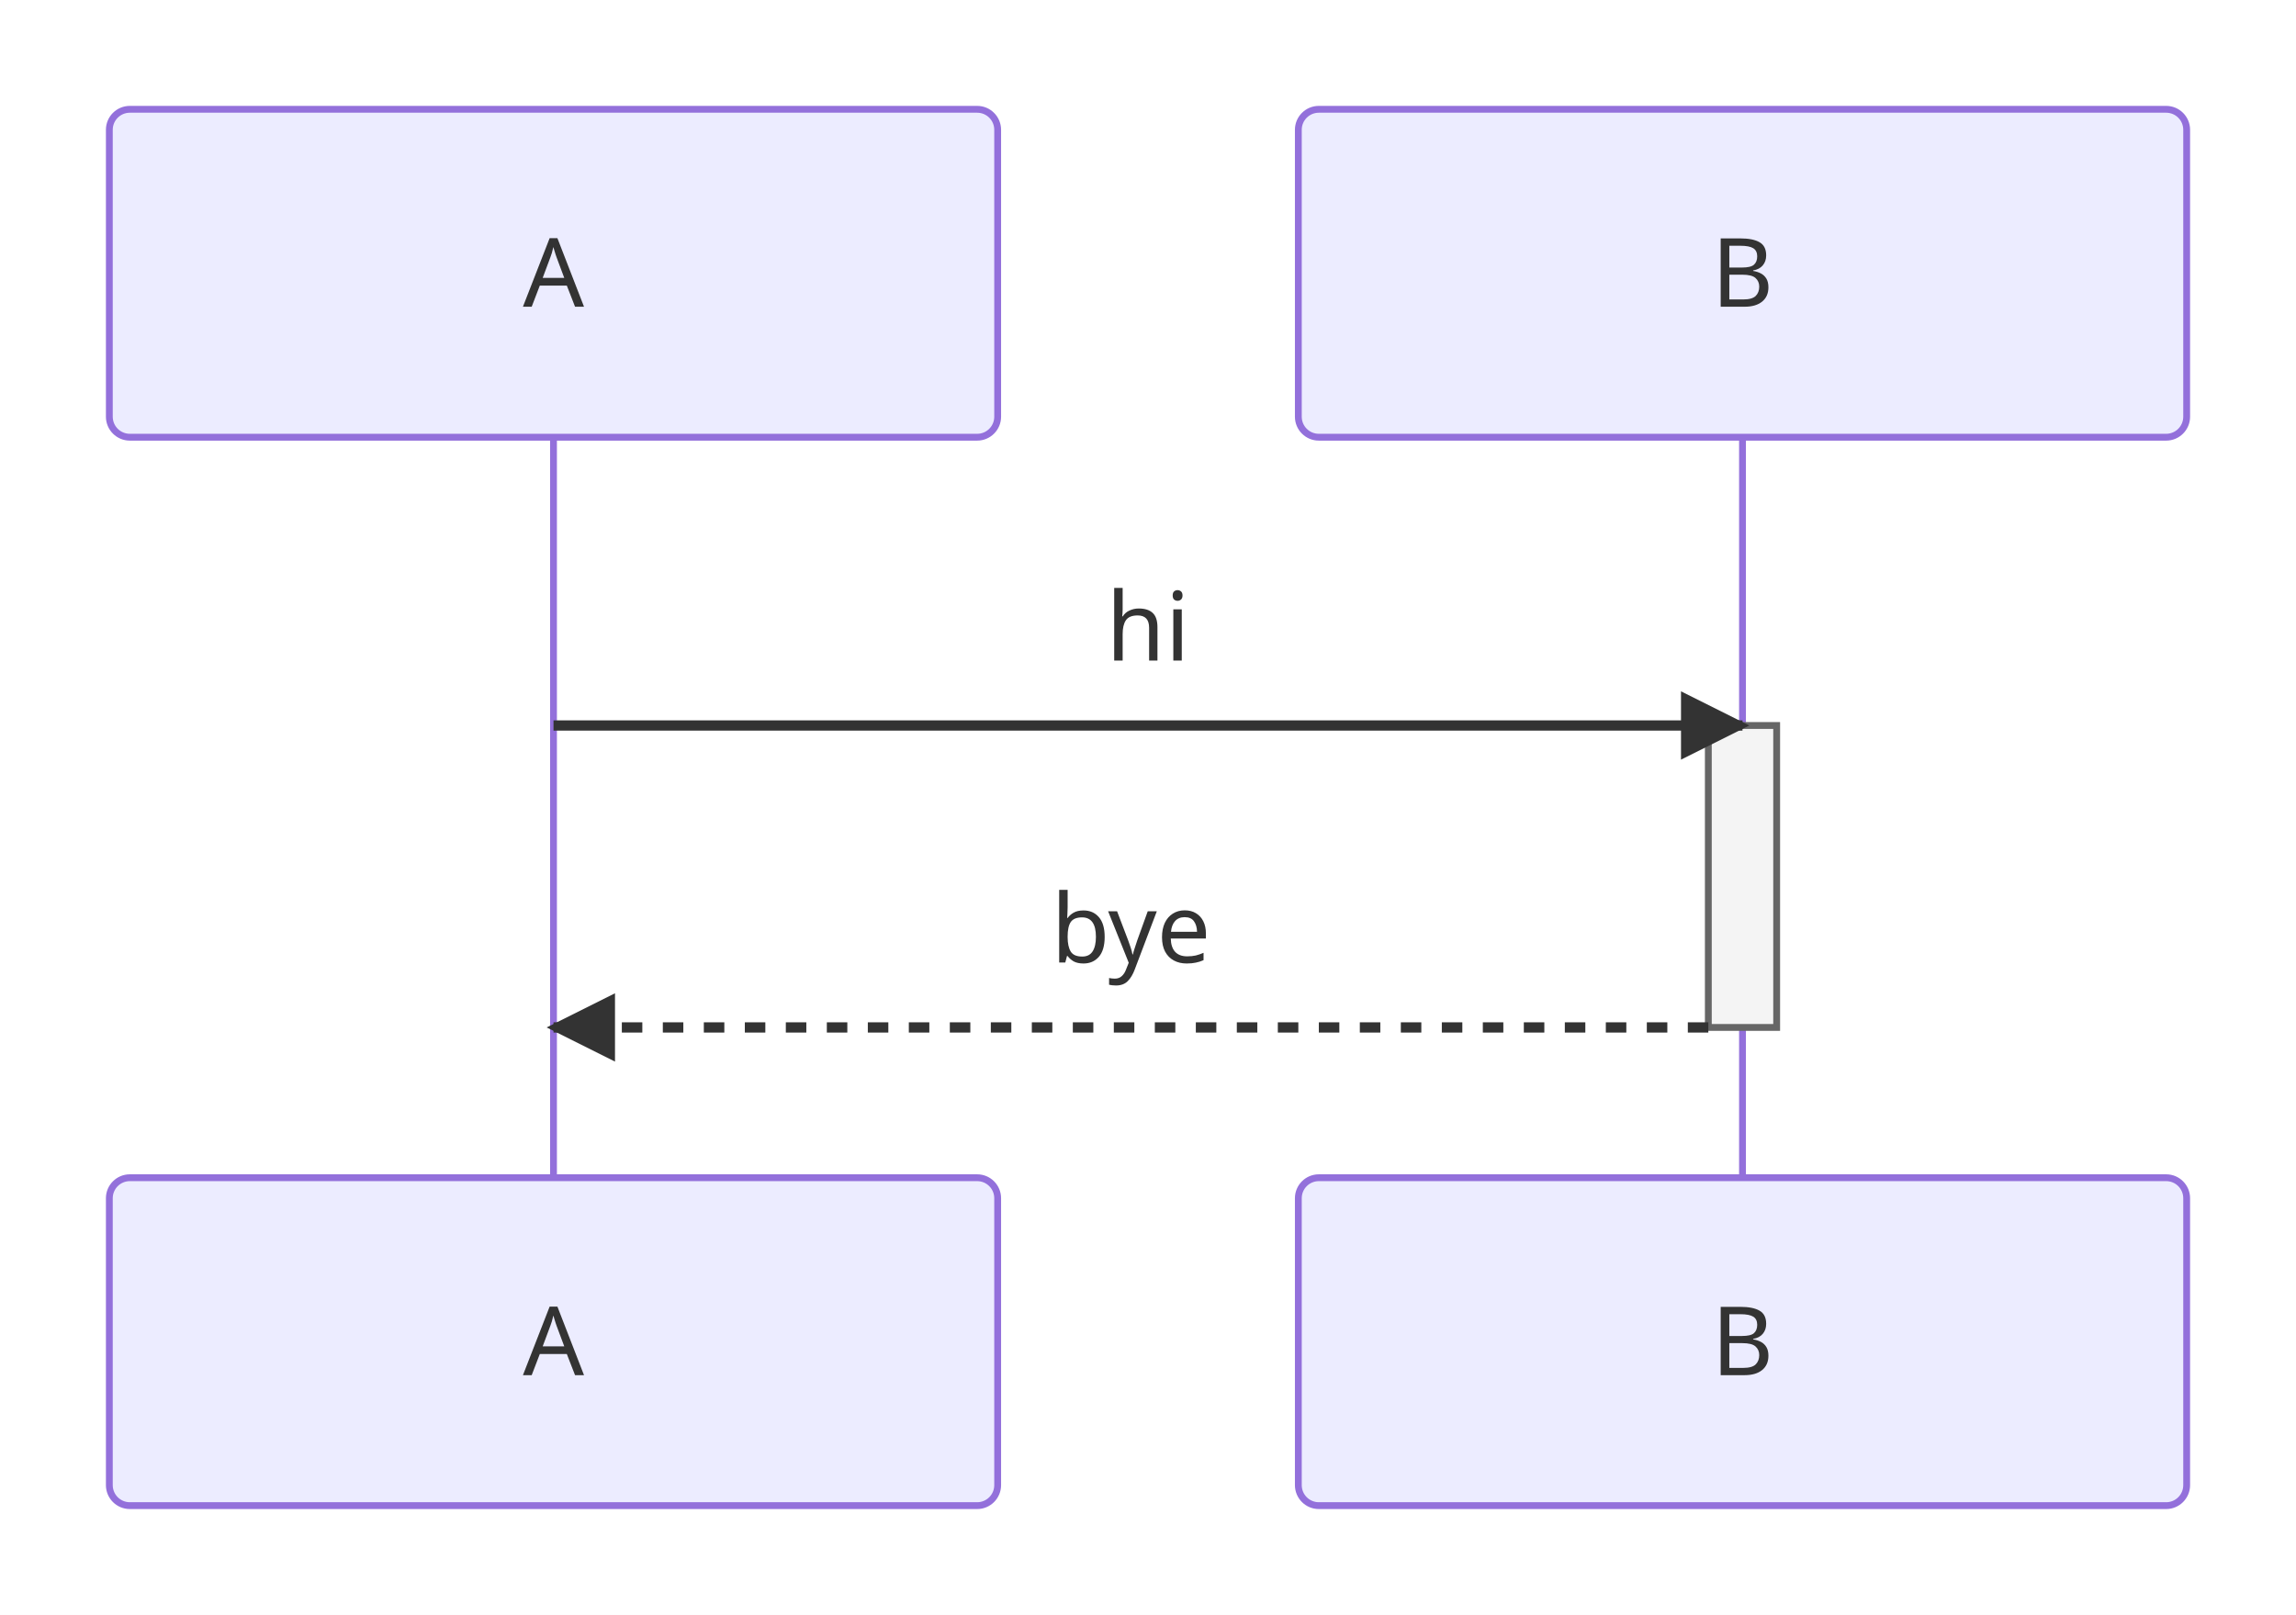
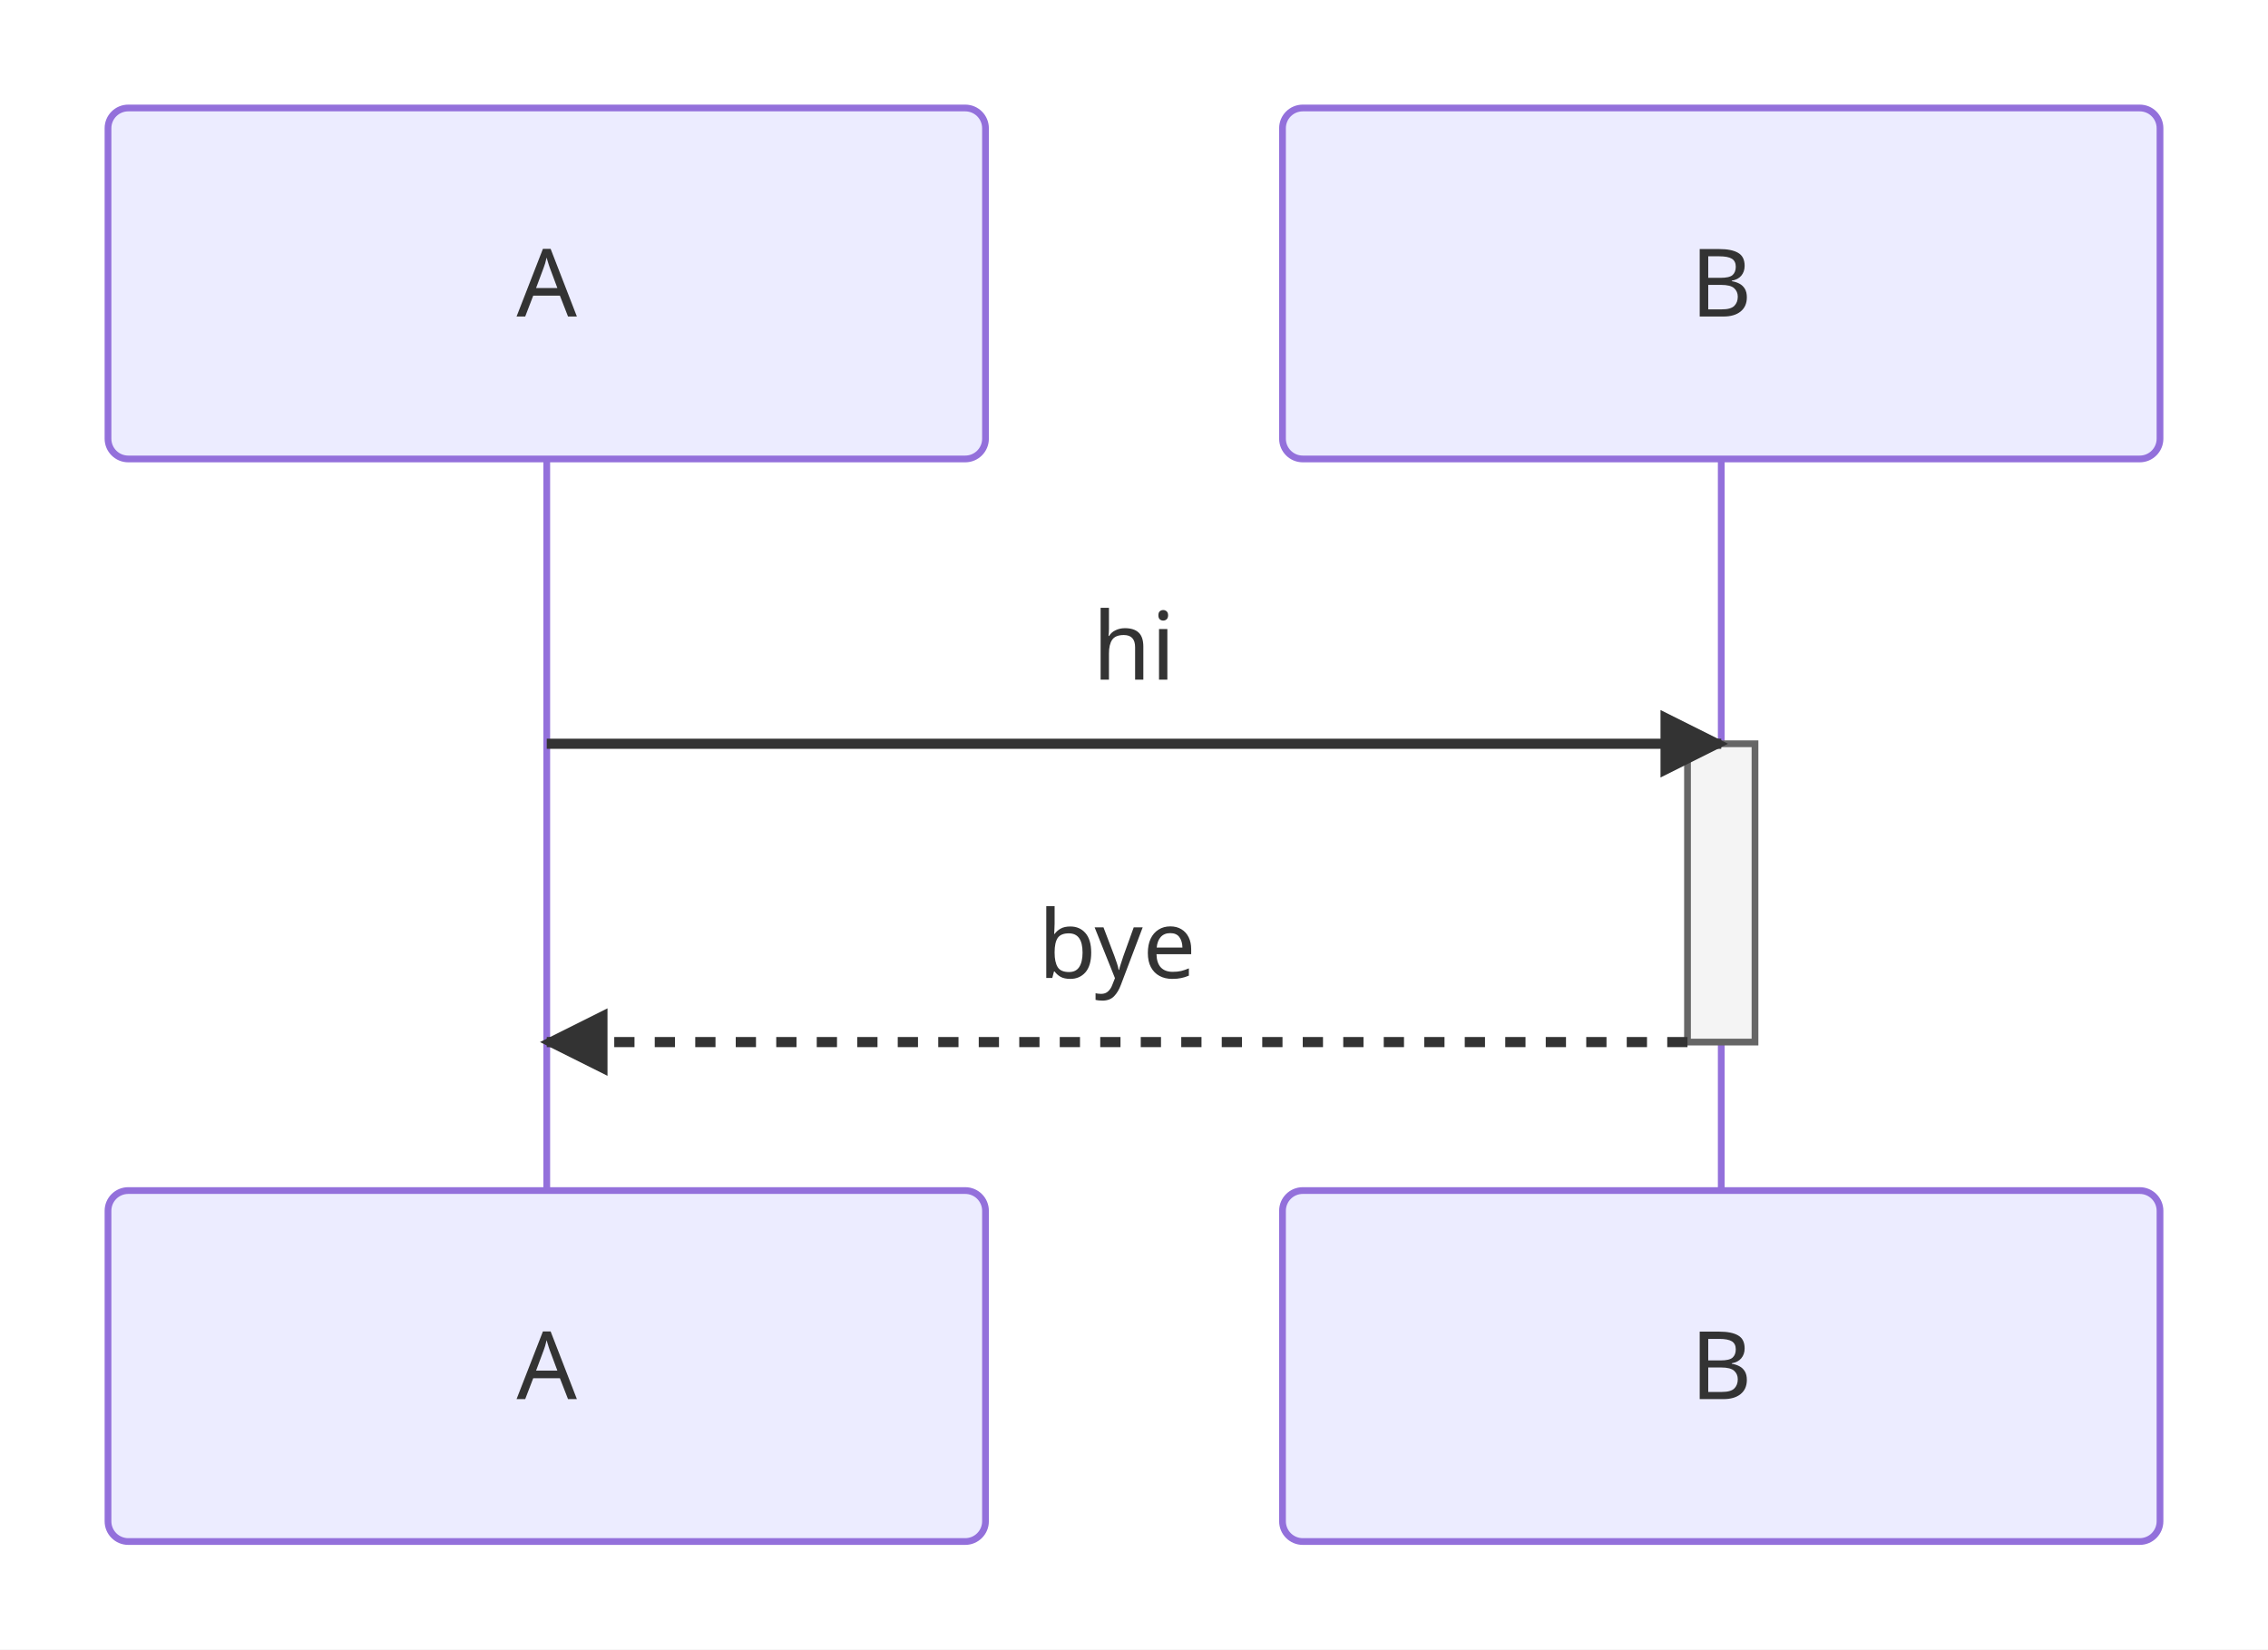
- <svg xmlns="http://www.w3.org/2000/svg" width="336" height="236.4" viewBox="0 0 336 236.4" font-family="sans-serif" font-size="14">
+ <svg xmlns="http://www.w3.org/2000/svg" width="336" height="244.4" viewBox="0 0 336 244.4" font-family="sans-serif" font-size="14">
  <defs>
    <marker id="m1xclo46-seq-arrow" viewBox="0 0 10 10" refX="9" refY="5" markerUnits="userSpaceOnUse" markerWidth="10" markerHeight="10" orient="auto-start-reverse">
      <path d="M0,0 L10,5 L0,10 z" fill="#333333" />
    </marker>
    <marker id="m1xclo46-seq-open" viewBox="0 0 10 10" refX="9" refY="5" markerUnits="userSpaceOnUse" markerWidth="11" markerHeight="11" orient="auto-start-reverse">
      <path d="M1,1 L9,5 L1,9" fill="none" stroke="#333333" stroke-width="1.5" />
    </marker>
  </defs>
  <rect width="100%" height="100%" fill="#ffffff" />
  <g transform="translate(16,16)">
-     <line x1="65" y1="48" x2="65" y2="156.4" stroke="#9370DB" />
-     <line x1="239" y1="48" x2="239" y2="156.4" stroke="#9370DB" />
-     <rect x="234" y="90.2" width="10" height="44.2" fill="#f4f4f4" stroke="#666666" />
-     <line x1="65" y1="90.2" x2="239" y2="90.2" stroke="#333333" stroke-width="1.5" marker-end="url(#m1xclo46-seq-arrow)" />
-     <text x="152" y="80.7" fill="#333333" text-anchor="middle">hi</text>
-     <line x1="234" y1="134.4" x2="65" y2="134.4" stroke="#333333" stroke-width="1.5" stroke-dasharray="3,3" marker-end="url(#m1xclo46-seq-arrow)" />
-     <text x="149.5" y="124.9" fill="#333333" text-anchor="middle">bye</text>
-     <rect x="0" y="0" width="130" height="48" rx="3" fill="#ECECFF" stroke="#9370DB" />
-     <text x="65" y="28.9" fill="#333333" text-anchor="middle">A</text>
-     <rect x="0" y="156.4" width="130" height="48" rx="3" fill="#ECECFF" stroke="#9370DB" />
-     <text x="65" y="185.3" fill="#333333" text-anchor="middle">A</text>
-     <rect x="174" y="0" width="130" height="48" rx="3" fill="#ECECFF" stroke="#9370DB" />
-     <text x="239" y="28.9" fill="#333333" text-anchor="middle">B</text>
-     <rect x="174" y="156.4" width="130" height="48" rx="3" fill="#ECECFF" stroke="#9370DB" />
-     <text x="239" y="185.3" fill="#333333" text-anchor="middle">B</text>
+     <line x1="65" y1="52" x2="65" y2="160.4" stroke="#9370DB" />
+     <line x1="239" y1="52" x2="239" y2="160.4" stroke="#9370DB" />
+     <rect x="234" y="94.2" width="10" height="44.2" fill="#f4f4f4" stroke="#666666" />
+     <line x1="65" y1="94.2" x2="239" y2="94.2" stroke="#333333" stroke-width="1.5" marker-end="url(#m1xclo46-seq-arrow)" />
+     <text x="152" y="84.7" fill="#333333" text-anchor="middle">hi</text>
+     <line x1="234" y1="138.4" x2="65" y2="138.4" stroke="#333333" stroke-width="1.5" stroke-dasharray="3,3" marker-end="url(#m1xclo46-seq-arrow)" />
+     <text x="149.5" y="128.9" fill="#333333" text-anchor="middle">bye</text>
+     <rect x="0" y="0" width="130" height="52" rx="3" fill="#ECECFF" stroke="#9370DB" />
+     <text x="65" y="30.9" fill="#333333" text-anchor="middle">A</text>
+     <rect x="0" y="160.4" width="130" height="52" rx="3" fill="#ECECFF" stroke="#9370DB" />
+     <text x="65" y="191.3" fill="#333333" text-anchor="middle">A</text>
+     <rect x="174" y="0" width="130" height="52" rx="3" fill="#ECECFF" stroke="#9370DB" />
+     <text x="239" y="30.9" fill="#333333" text-anchor="middle">B</text>
+     <rect x="174" y="160.4" width="130" height="52" rx="3" fill="#ECECFF" stroke="#9370DB" />
+     <text x="239" y="191.3" fill="#333333" text-anchor="middle">B</text>
  </g>
</svg>
